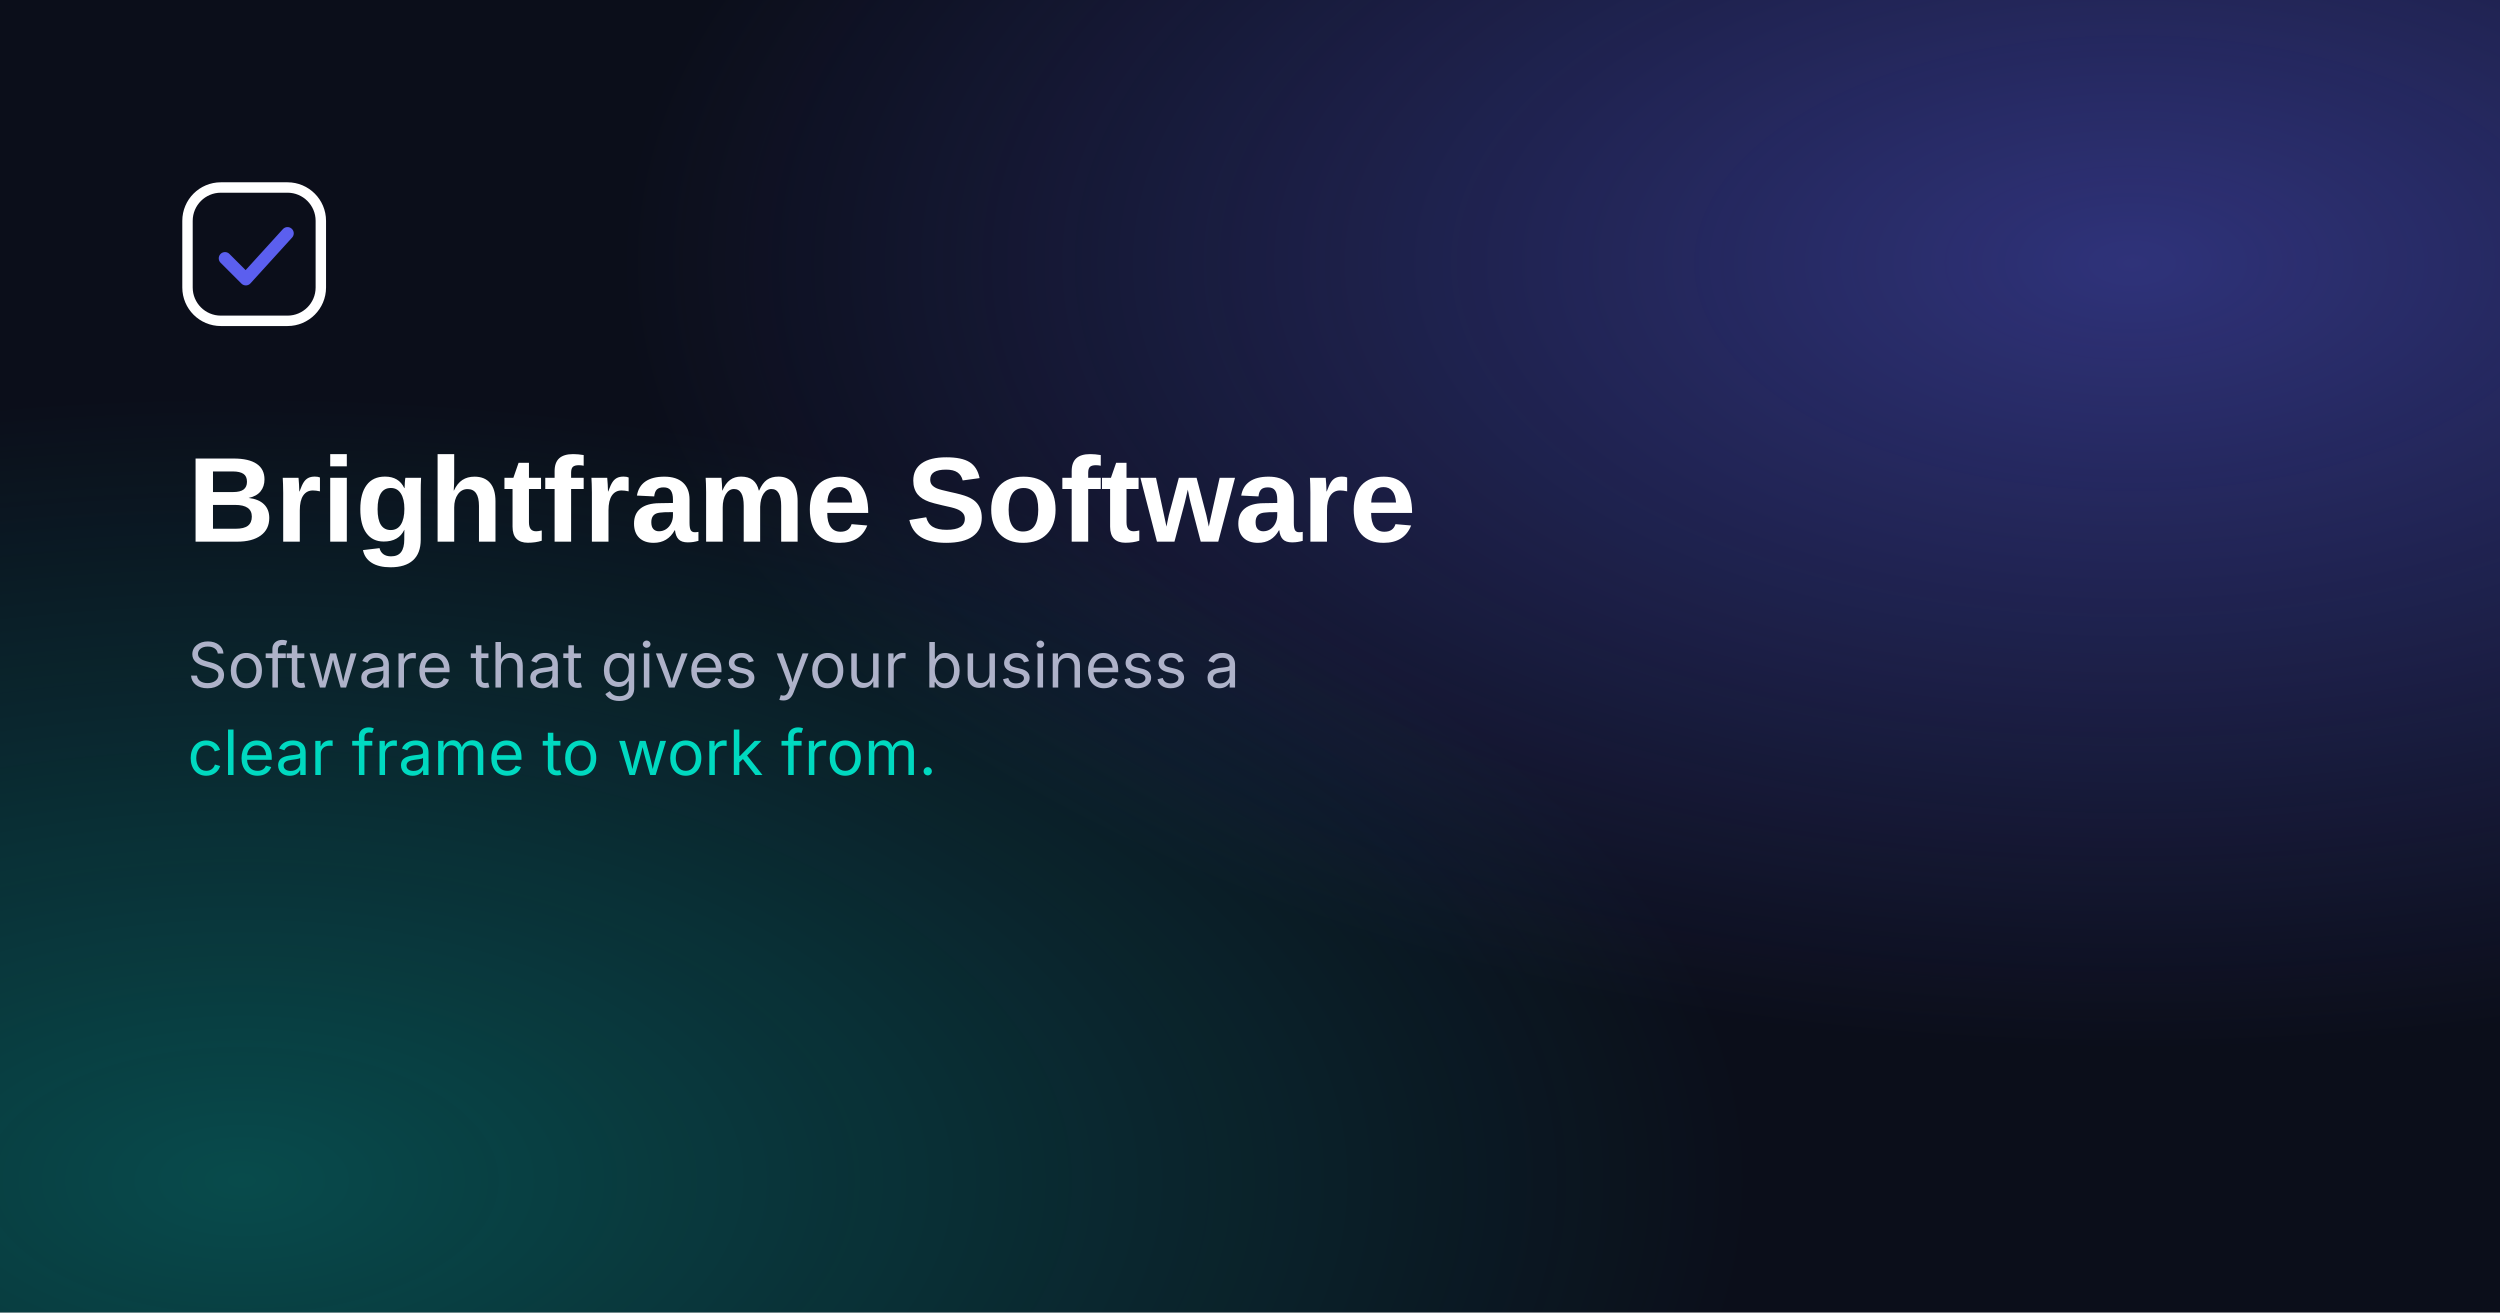
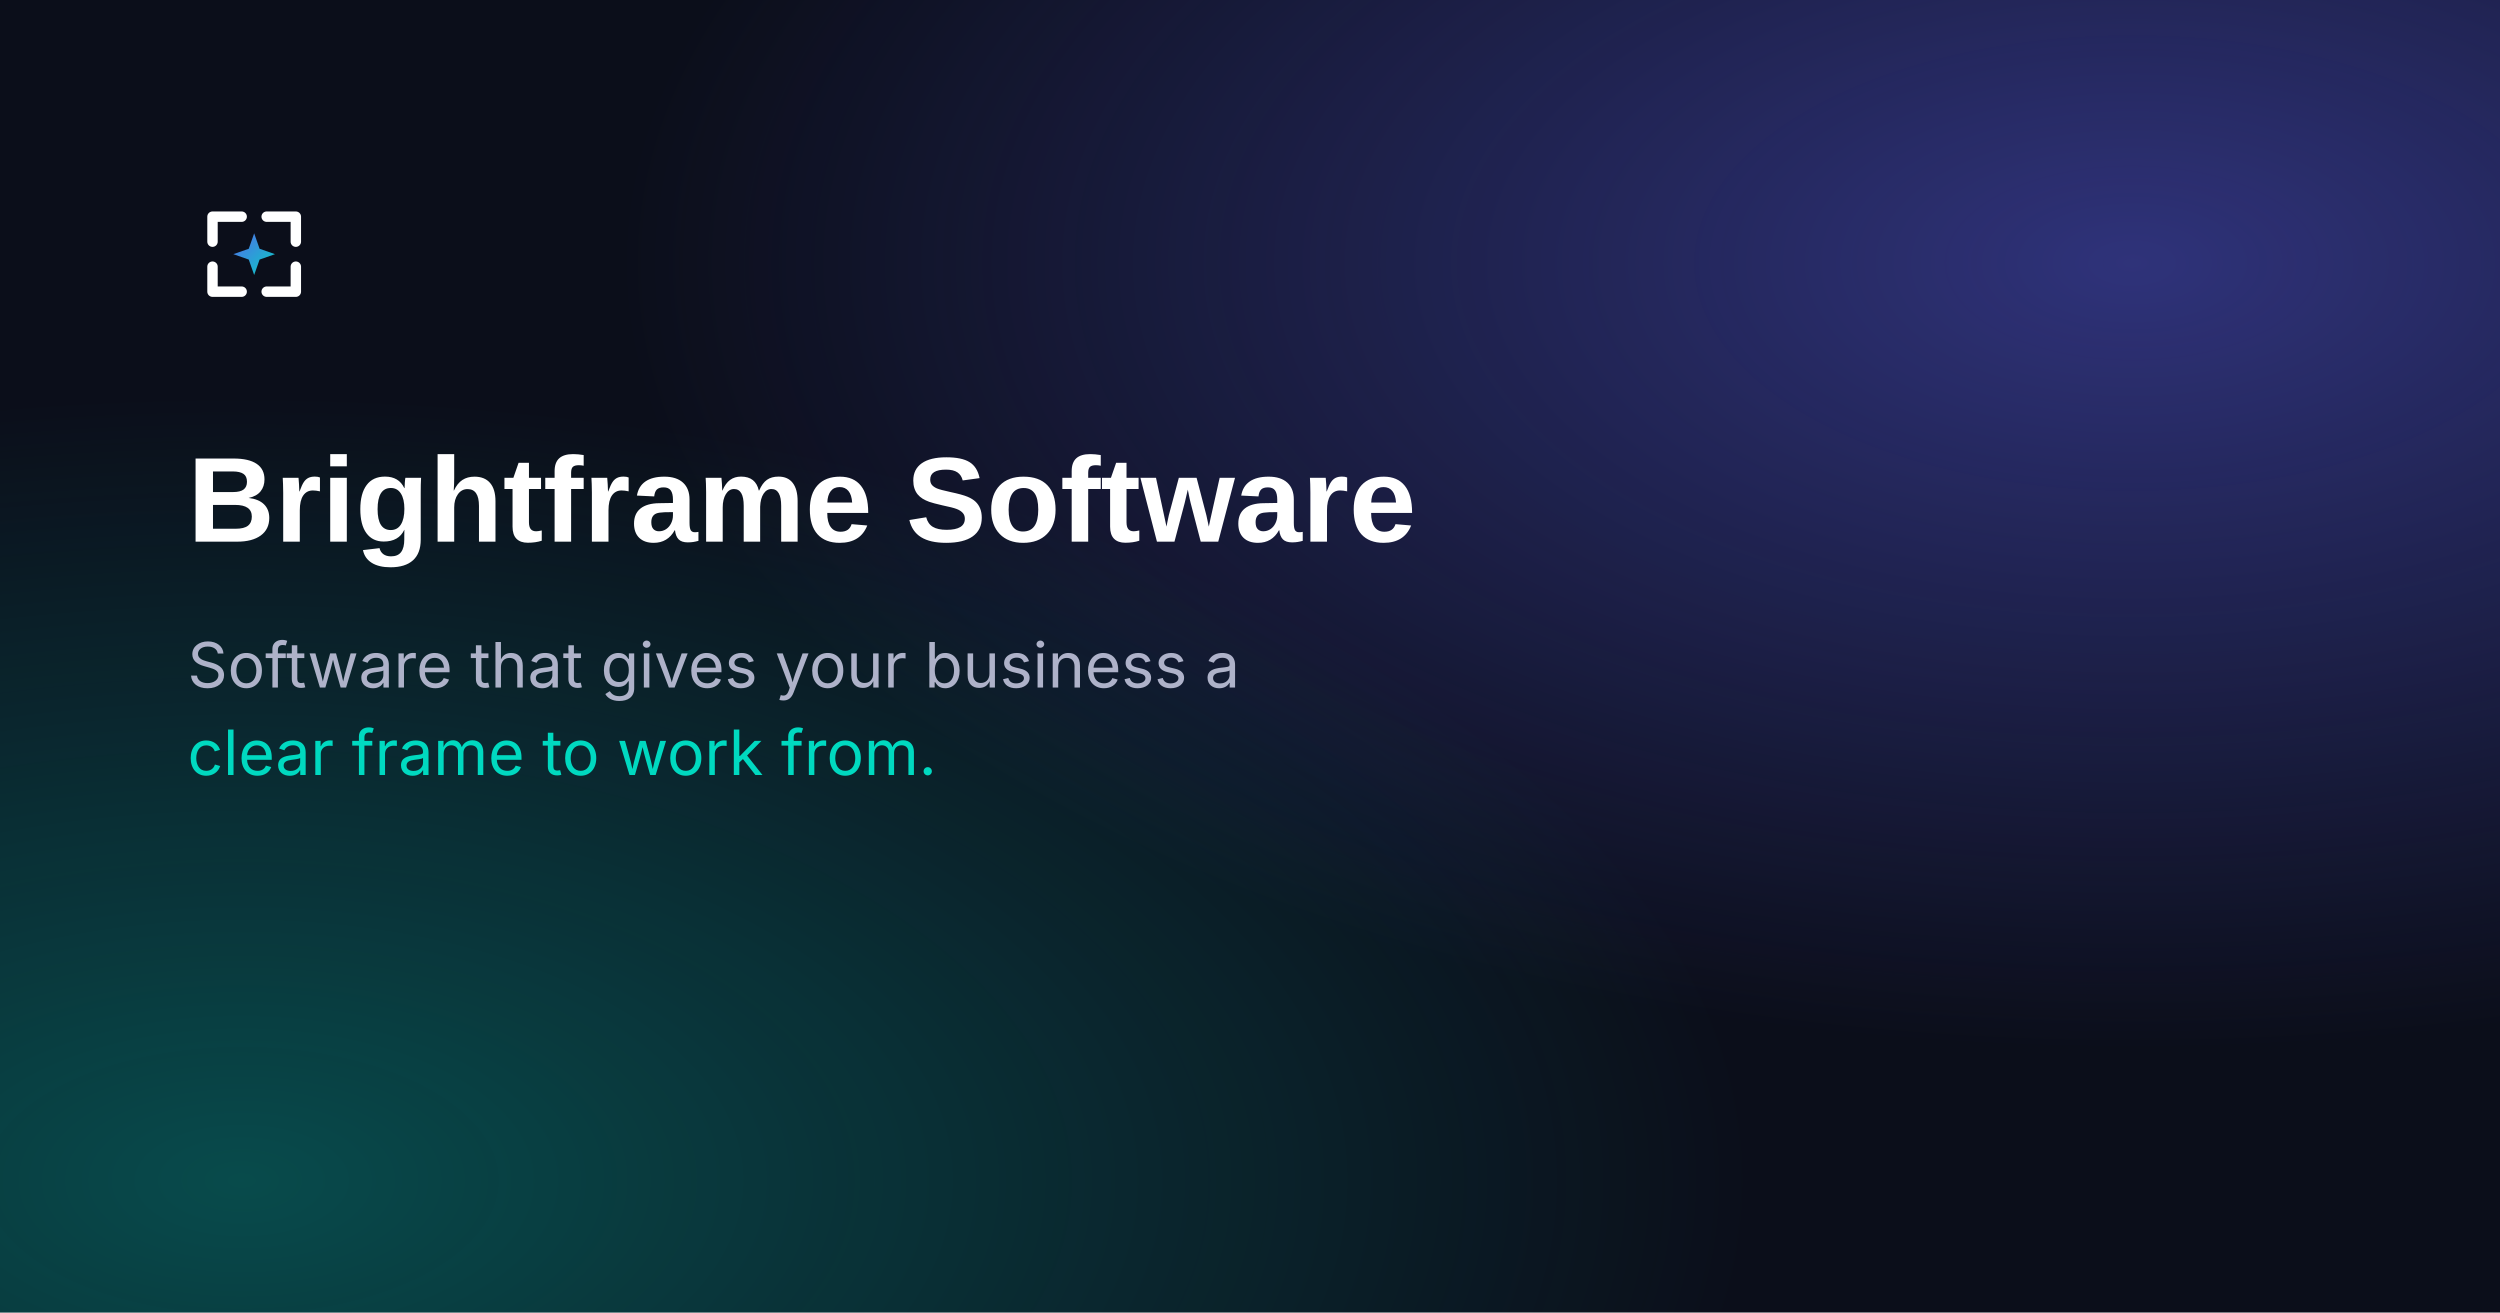
<svg xmlns="http://www.w3.org/2000/svg" width="1200" height="630" viewBox="0 0 1200 630">
  <defs>
    <radialGradient id="g1" cx="85%" cy="20%" r="60%">
      <stop offset="0%" stop-color="#5B5FEF" stop-opacity="0.45" />
      <stop offset="100%" stop-color="#5B5FEF" stop-opacity="0" />
    </radialGradient>
    <radialGradient id="g2" cx="10%" cy="90%" r="60%">
      <stop offset="0%" stop-color="#00D9C0" stop-opacity="0.3" />
      <stop offset="100%" stop-color="#00D9C0" stop-opacity="0" />
    </radialGradient>
+     <linearGradient id="logoSparkOg" x1="10" y1="10" x2="22" y2="22" gradientUnits="userSpaceOnUse">
+       <stop offset="0" stop-color="#5B5FEF" />
+       <stop offset="1" stop-color="#00D9C0" />
+     </linearGradient>
  </defs>
  <rect width="1200" height="630" fill="#0B0E1A" />
  <rect width="1200" height="630" fill="url(#g1)" />
  <rect width="1200" height="630" fill="url(#g2)" />
-   <g transform="translate(90,90)">
-     <rect x="0" y="0" width="64" height="64" rx="16" fill="none" stroke="#FFFFFF" stroke-width="5" />
-     <path d="M18 34 L28 44 L48 22" stroke="#5B5FEF" stroke-width="6" fill="none" stroke-linecap="round" stroke-linejoin="round" />
+   <g transform="translate(90,90) scale(2)">
+     <path d="M6 13 L6 7 L13 7" stroke="#fff" stroke-width="2.5" fill="none" stroke-linecap="round" stroke-linejoin="round" />
+     <path d="M19 7 L26 7 L26 13" stroke="#fff" stroke-width="2.5" fill="none" stroke-linecap="round" stroke-linejoin="round" />
+     <path d="M6 19 L6 25 L13 25" stroke="#fff" stroke-width="2.5" fill="none" stroke-linecap="round" stroke-linejoin="round" />
+     <path d="M26 19 L26 25 L19 25" stroke="#fff" stroke-width="2.5" fill="none" stroke-linecap="round" stroke-linejoin="round" />
+     <path d="M16 11 L17.3 14.7 L21 16 L17.3 17.3 L16 21 L14.7 17.3 L11 16 L14.7 14.7 Z" fill="url(#logoSparkOg)" />
  </g>
  <text x="90" y="260" font-family="Space Grotesk, Arial, sans-serif" font-size="58" font-weight="700" fill="#FFFFFF">Brightframe Software</text>
  <text x="90" y="330" font-family="Inter, Arial, sans-serif" font-size="30" fill="#AEB2C9">Software that gives your business a</text>
  <text x="90" y="372" font-family="Inter, Arial, sans-serif" font-size="30" fill="#00D9C0">clear frame to work from.</text>
</svg>
